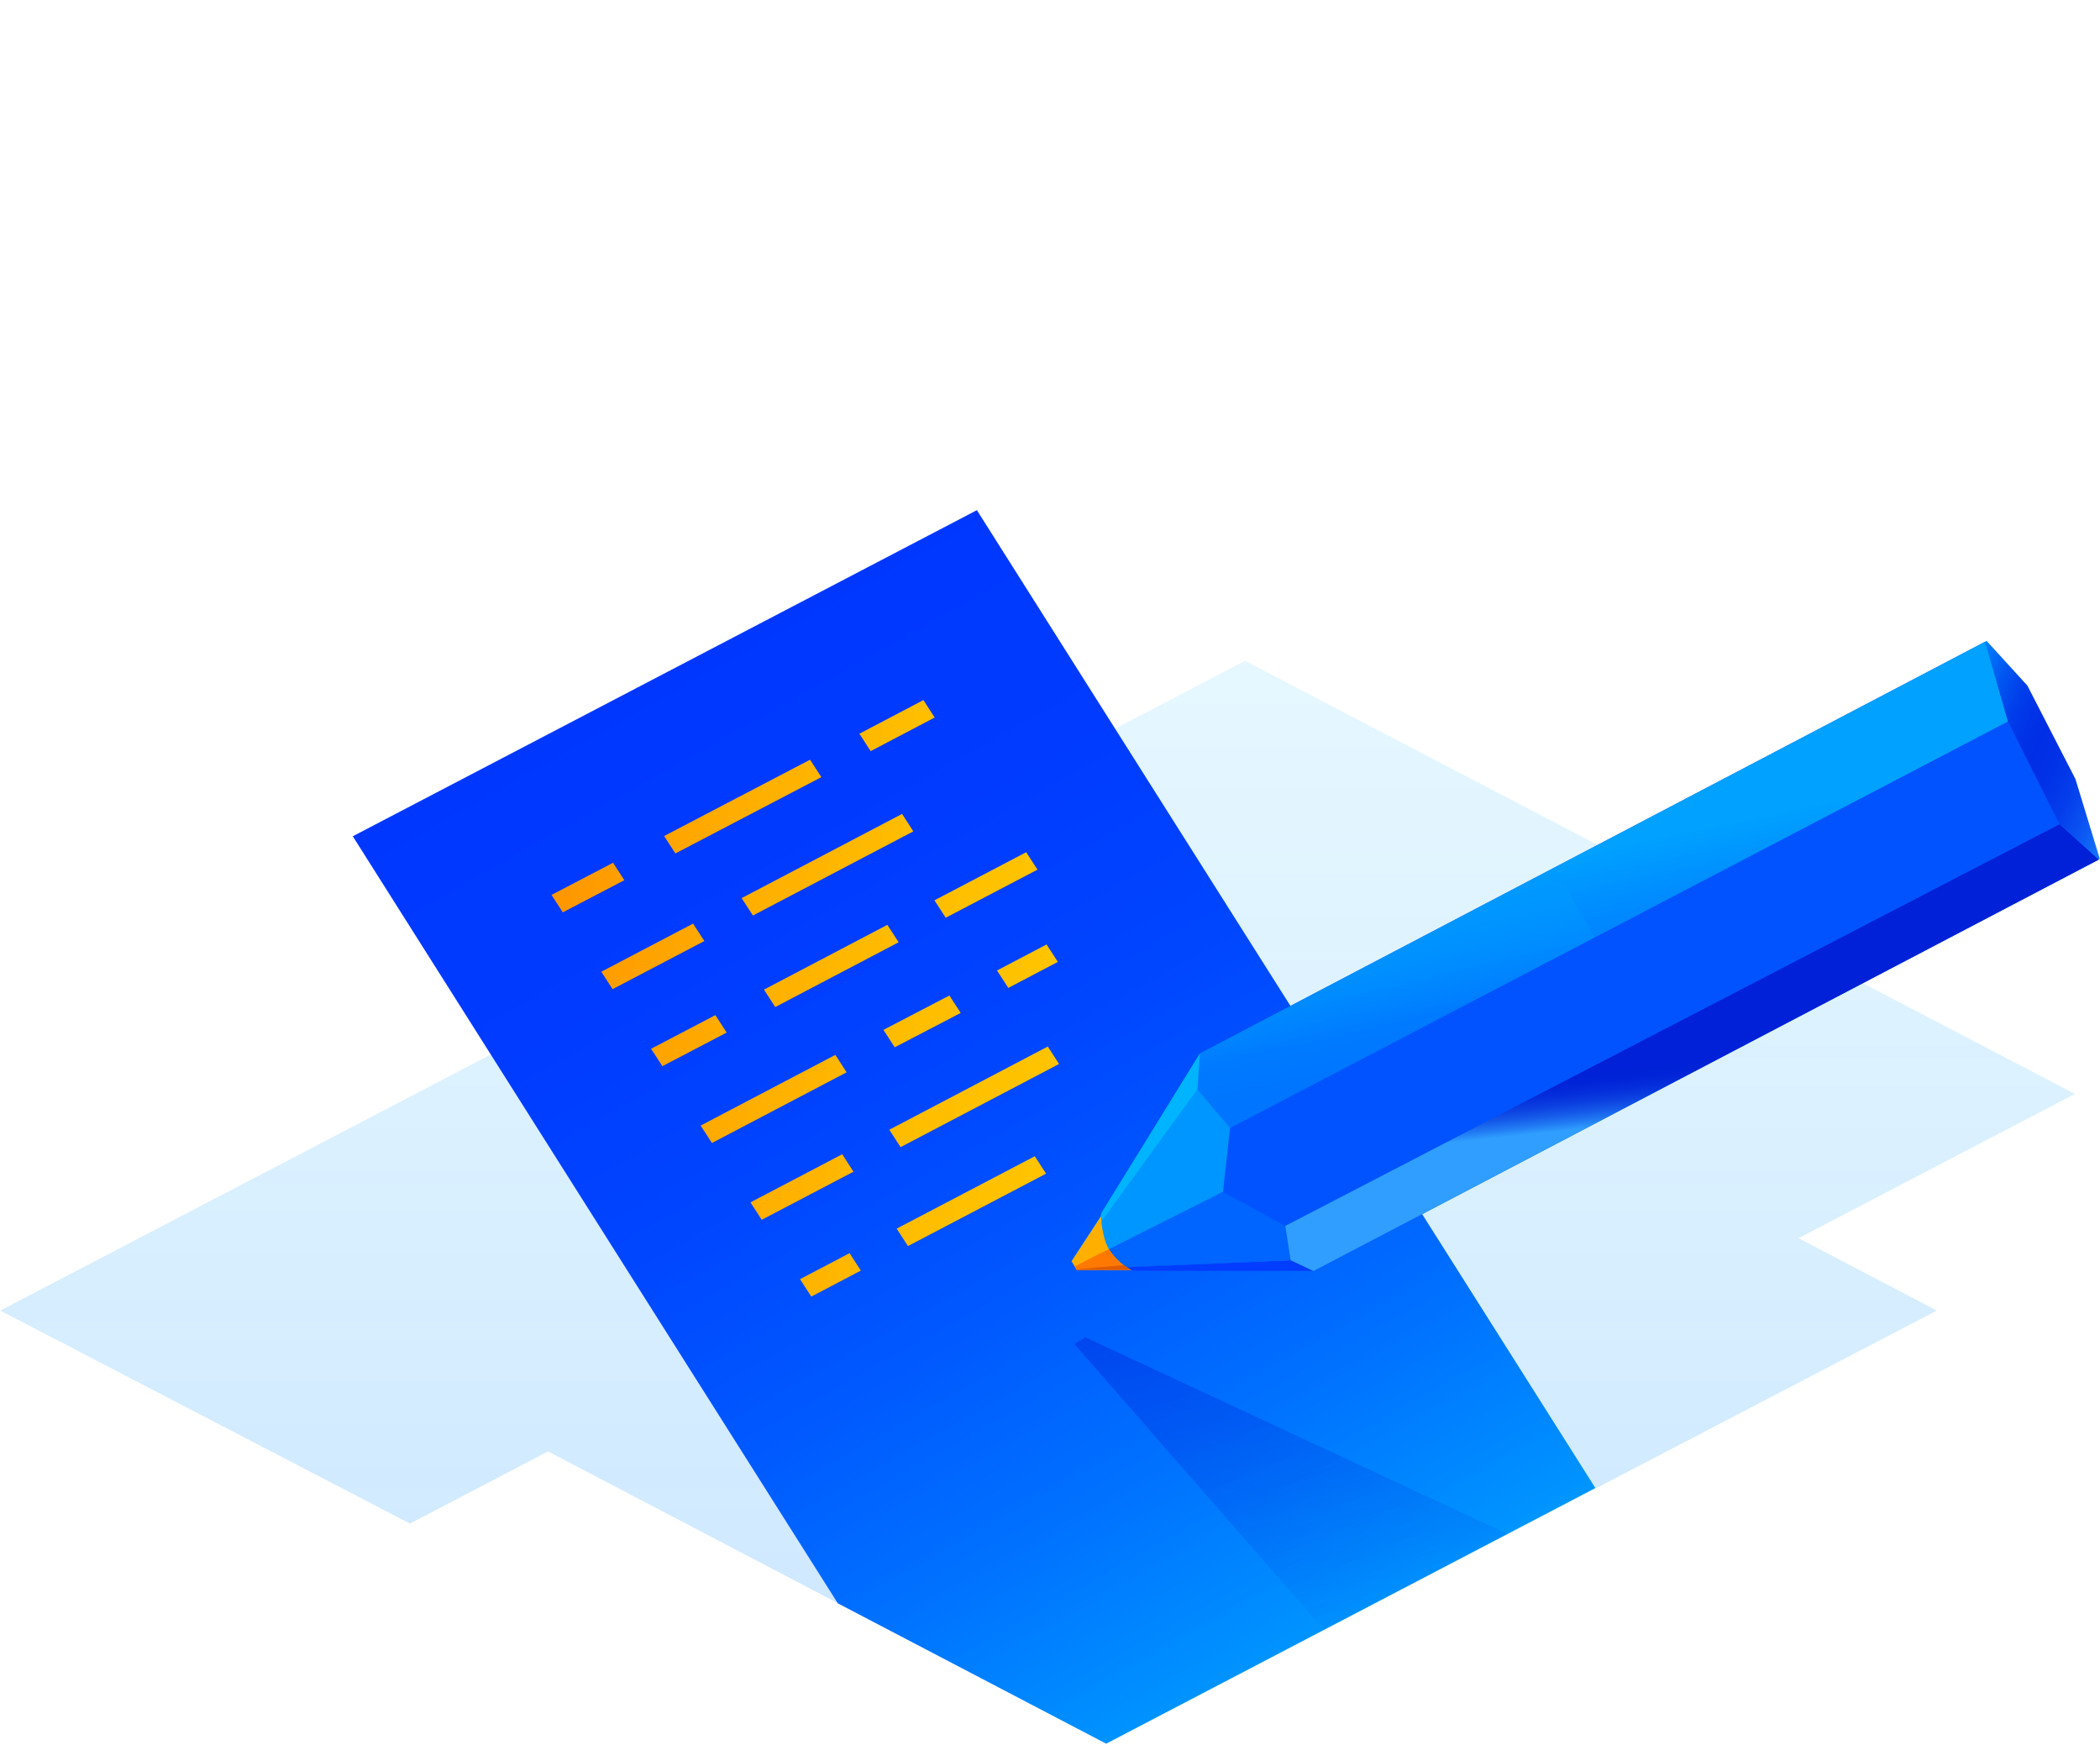
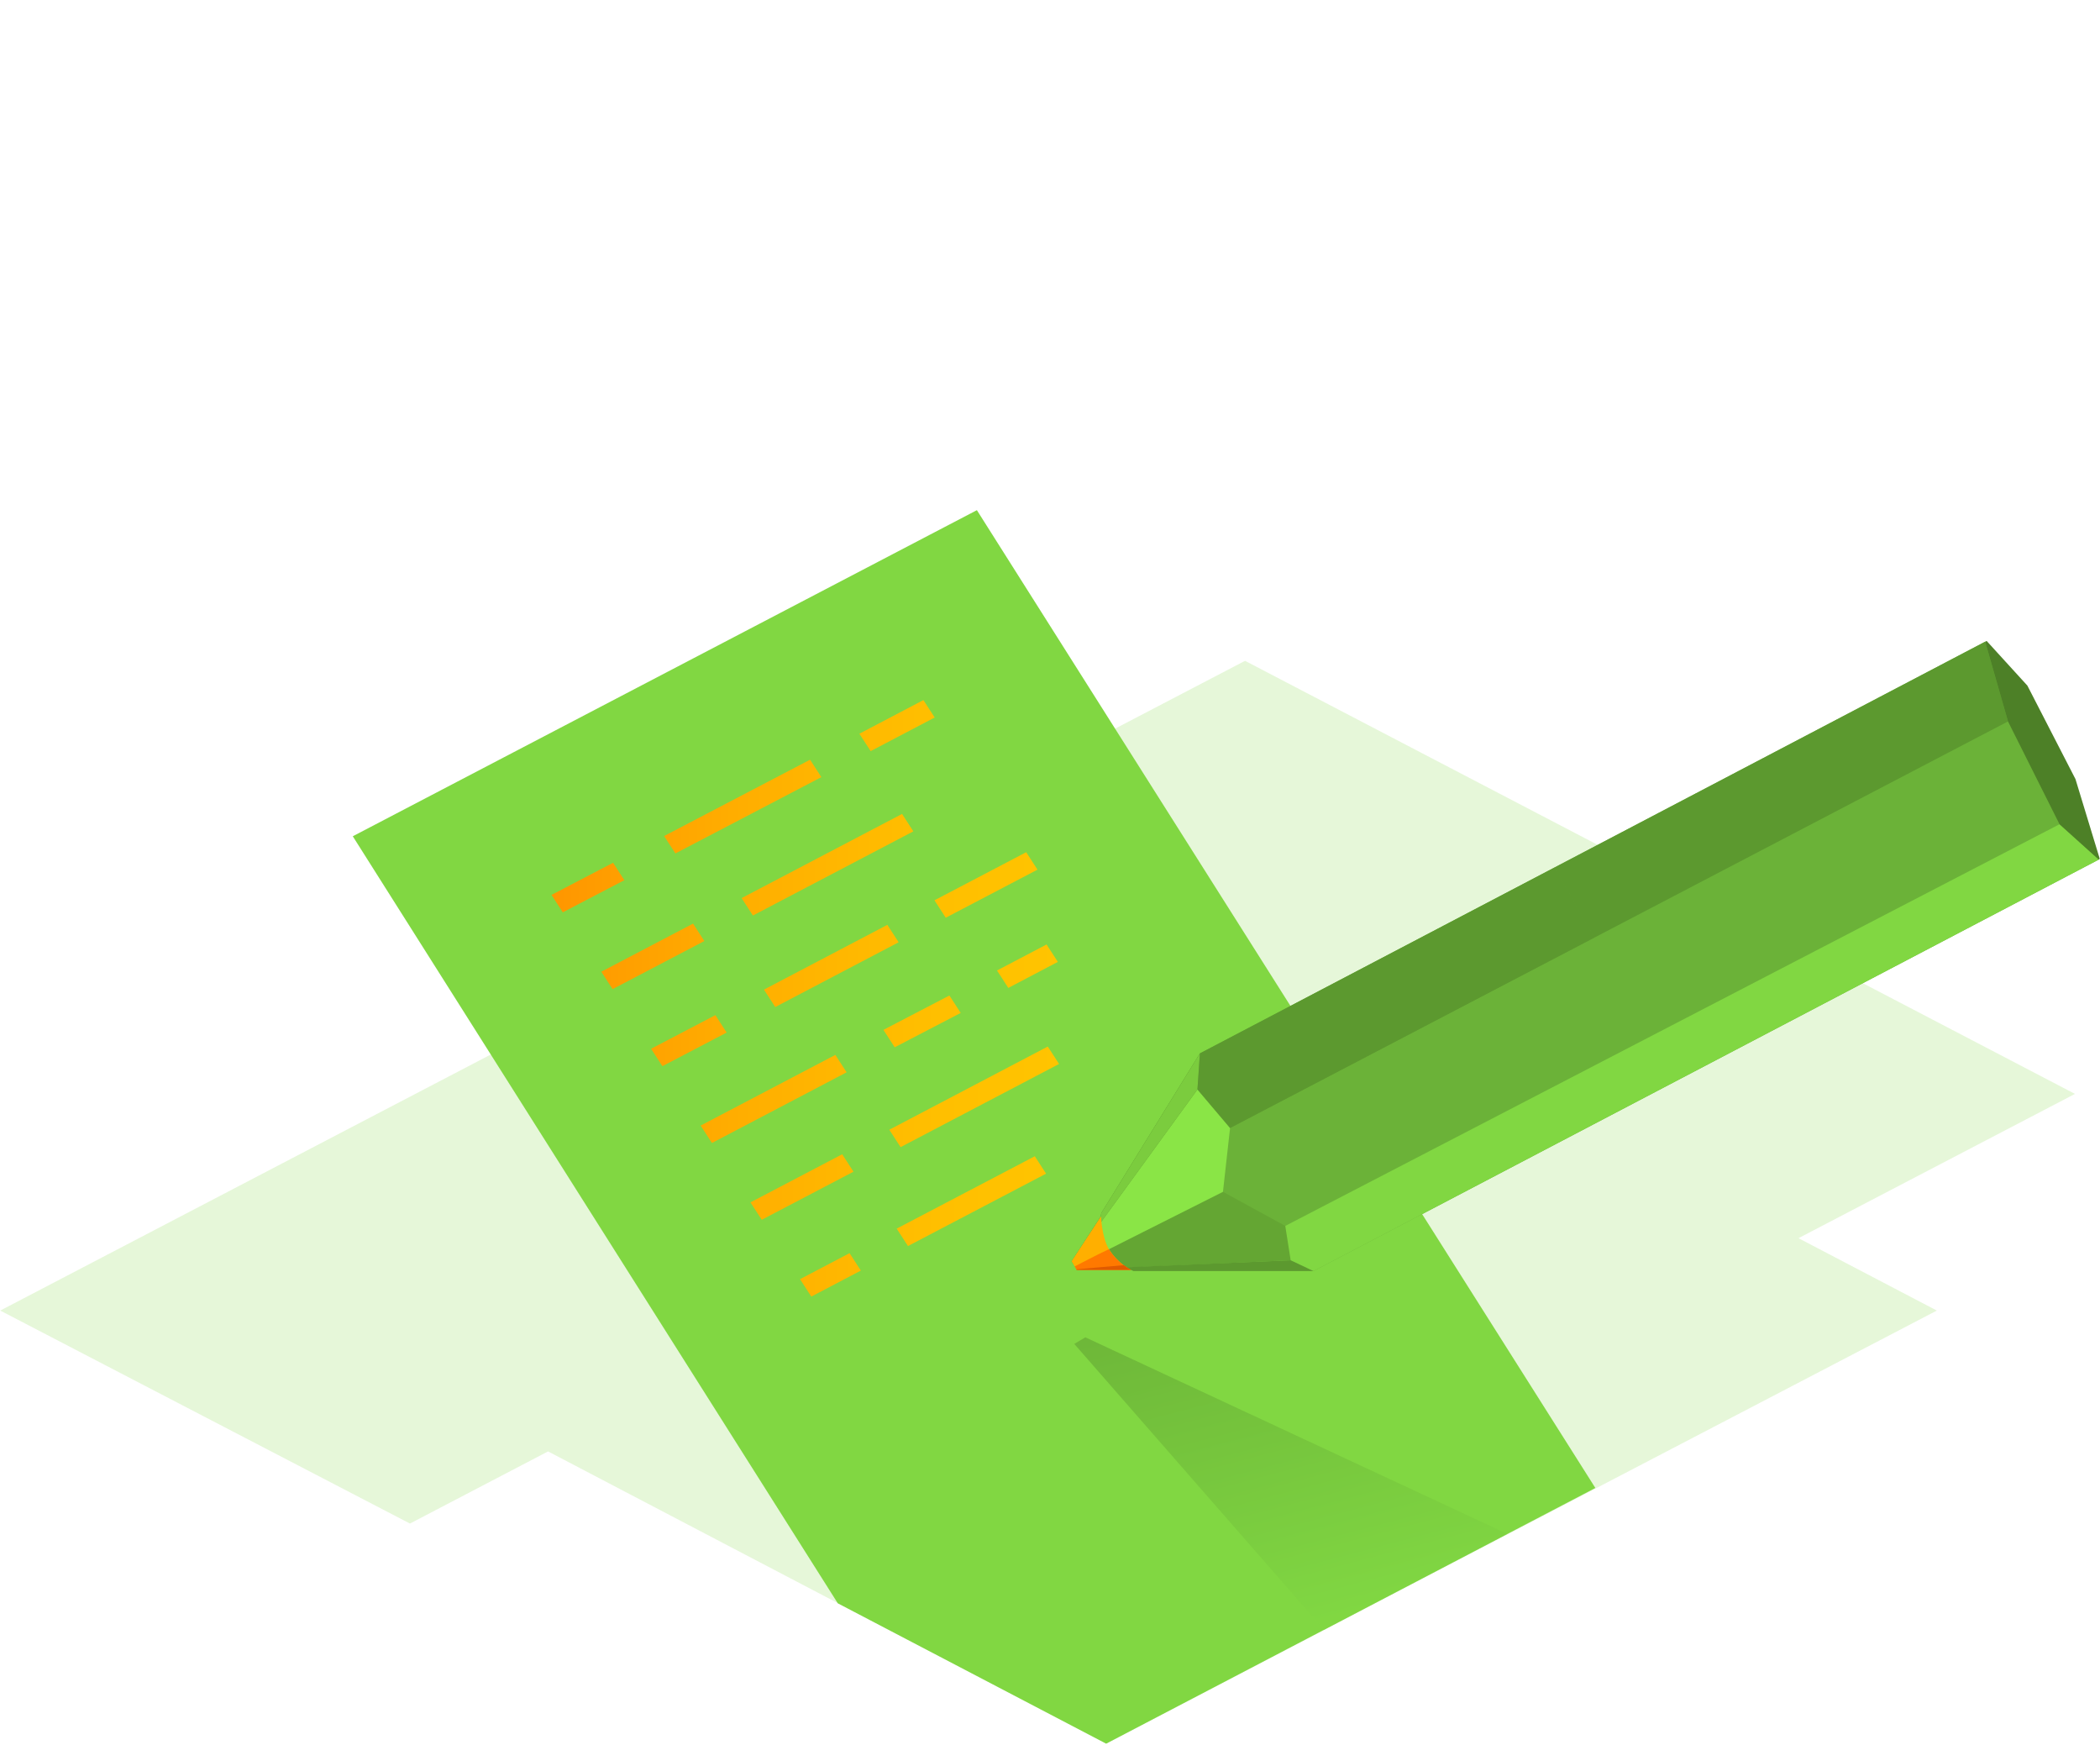
- <svg xmlns="http://www.w3.org/2000/svg" width="260" height="216" viewBox="0 0 260 216">
-   <defs>
-     <linearGradient id="a" x1="50%" x2="50%" y1="100%" y2="0%">
-       <stop offset="0%" stop-color="#0080FF" />
-       <stop offset="100%" stop-color="#00AEFF" stop-opacity=".5" />
+ <svg xmlns="http://www.w3.org/2000/svg" xmlns:xlink="http://www.w3.org/1999/xlink" width="260" height="216" viewBox="0 0 260 216" version="1.1" id="svg128">
+   <defs id="defs88">
+     <linearGradient spreadMethod="pad" gradientUnits="userSpaceOnUse" gradientTransform="matrix(1.216826,0,0,0.82181,132.734,165.36)" y2="40.374" y1="-9.357" x2="31.943" x1="12.553" id="linearGradient1009">
+       <stop id="stop1005" stop-color="#0019D2" offset="0%" style="stop-color:#4d8027;stop-opacity:1" />
+       <stop id="stop1007" stop-opacity=".1" stop-color="#0019D2" offset="100%" style="stop-color:#81d742;stop-opacity:1" />
    </linearGradient>
-     <linearGradient id="b" x1="26.147%" x2="73.853%" y1="11.227%" y2="94.482%">
-       <stop offset="0%" stop-color="#0037FF" />
-       <stop offset="22.37%" stop-color="#003BFF" />
-       <stop offset="42.41%" stop-color="#0045FF" />
-       <stop offset="61.55%" stop-color="#0058FF" />
-       <stop offset="80.13%" stop-color="#0071FF" />
-       <stop offset="98.17%" stop-color="#0092FF" />
-       <stop offset="100%" stop-color="#0096FF" />
+     <linearGradient gradientUnits="userSpaceOnUse" gradientTransform="matrix(1.226595,0,0,0.815265,132.43,79.098)" y2="35.381" y1="59.978" x2="42.568" x1="50.191" id="linearGradient1001">
+       <stop style="stop-color:#5c992f;stop-opacity:1" id="stop993" stop-color="#0075FF" offset="0%" />
+       <stop style="stop-color:#5c992f;stop-opacity:1" id="stop995" stop-color="#007BFF" offset="28.3%" />
+       <stop style="stop-color:#5c992f;stop-opacity:1" id="stop997" stop-color="#008BFF" offset="0.993" />
+       <stop style="stop-color:#5c992f;stop-opacity:1" id="stop999" stop-color="#00A1FF" offset="100%" />
    </linearGradient>
-     <linearGradient id="c" x1="27.981%" x2="71.994%" y1="-21.741%" y2="91.14%">
-       <stop offset="0%" stop-color="#0019D2" />
-       <stop offset="100%" stop-color="#0019D2" stop-opacity=".1" />
+     <linearGradient spreadMethod="pad" gradientUnits="userSpaceOnUse" gradientTransform="matrix(1.216826,0,0,0.82181,132.734,165.36)" y2="40.374" y1="-9.357" x2="31.943" x1="12.553" id="linearGradient989">
+       <stop id="stop985" stop-color="#0019D2" offset="0%" />
+       <stop id="stop987" stop-opacity=".1" stop-color="#0019D2" offset="100%" style="stop-color:#81d742;stop-opacity:1" />
+     </linearGradient>
+     <linearGradient spreadMethod="pad" gradientUnits="userSpaceOnUse" gradientTransform="matrix(1.216826,0,0,0.82181,132.734,165.36)" y2="40.374" y1="-9.357" x2="31.943" x1="12.553" id="linearGradient983">
+       <stop id="stop979" stop-color="#0019D2" offset="0%" style="stop-color:#81d742;stop-opacity:1" />
+       <stop id="stop981" stop-opacity=".1" stop-color="#0019D2" offset="100%" />
+     </linearGradient>
+     <linearGradient spreadMethod="pad" gradientUnits="userSpaceOnUse" gradientTransform="matrix(1.216826,0,0,0.82181,132.734,165.36)" y2="40.374" y1="-9.357" x2="31.943" x1="12.553" id="linearGradient977">
+       <stop id="stop973" stop-color="#0019D2" offset="0%" style="stop-color:#81d742;stop-opacity:1" />
+       <stop id="stop975" stop-opacity=".1" stop-color="#0019D2" offset="100%" />
+     </linearGradient>
+     <linearGradient spreadMethod="pad" gradientUnits="userSpaceOnUse" gradientTransform="matrix(1.216826,0,0,0.82181,132.734,165.36)" y2="40.374" y1="-9.357" x2="31.943" x1="12.553" id="linearGradient971">
+       <stop id="stop967" stop-color="#0019D2" offset="0%" style="stop-color:#0019d1;stop-opacity:1" />
+       <stop id="stop969" stop-opacity=".1" stop-color="#0019D2" offset="100%" />
+     </linearGradient>
+     <linearGradient spreadMethod="pad" gradientUnits="userSpaceOnUse" gradientTransform="matrix(1.216826,0,0,0.82181,132.734,165.36)" y2="40.374" y1="-9.357" x2="31.943" x1="12.553" id="linearGradient965">
+       <stop id="stop961" stop-color="#0019D2" offset="0%" style="stop-color:#81d742;stop-opacity:1" />
+       <stop id="stop963" stop-opacity=".1" stop-color="#0019D2" offset="100%" />
+     </linearGradient>
+     <linearGradient id="a" x1="92.8" x2="92.8" y1="298.796" y2="113.24" gradientTransform="scale(1.384332,0.72237)" gradientUnits="userSpaceOnUse" spreadMethod="pad">
+       <stop offset="0%" stop-color="#0080FF" id="stop2" style="stop-color:#81d742;stop-opacity:1" />
+       <stop offset="100%" stop-color="#00AEFF" stop-opacity=".5" id="stop4" style="stop-color:#81d742;stop-opacity:1" />
+     </linearGradient>
+     <linearGradient id="b" x1="83.588" x2="156.705" y1="80.597" y2="208.198" gradientTransform="scale(1.003769,0.9962456)" gradientUnits="userSpaceOnUse" xlink:href="#c">
+       <stop offset="0%" stop-color="#0037FF" id="stop7" style="stop-color:#81d742;stop-opacity:1" />
+       <stop offset="22.37%" stop-color="#003BFF" id="stop9" style="stop-color:#81d742;stop-opacity:1" />
+       <stop offset="42.41%" stop-color="#0045FF" id="stop11" style="stop-color:#81d742;stop-opacity:1" />
+       <stop offset="61.55%" stop-color="#0058FF" id="stop13" style="stop-color:#81d742;stop-opacity:1" />
+       <stop offset="80.13%" stop-color="#0071FF" id="stop15" style="stop-color:#81d742;stop-opacity:1" />
+       <stop offset="98.17%" stop-color="#0092FF" id="stop17" style="stop-color:#81d742;stop-opacity:1" />
+       <stop offset="100%" stop-color="#0096FF" id="stop19" style="stop-color:#81d742;stop-opacity:1" />
+     </linearGradient>
+     <linearGradient id="c" x1="12.553" x2="31.943" y1="-9.357" y2="40.374" gradientTransform="matrix(1.216826,0,0,0.82181,132.734,165.36)" gradientUnits="userSpaceOnUse" spreadMethod="pad" xlink:href="#linearGradient989">
+       <stop offset="0%" stop-color="#0019D2" id="stop22" />
+       <stop offset="100%" stop-color="#0019D2" stop-opacity=".1" id="stop24" />
    </linearGradient>
    <linearGradient id="d" x1="0%" y1="50%" y2="50%">
-       <stop offset="0%" stop-color="#FF9600" />
-       <stop offset="35.59%" stop-color="#FFAD00" />
-       <stop offset="72.45%" stop-color="#FFBE00" />
-       <stop offset="100%" stop-color="#FFC400" />
+       <stop offset="0%" stop-color="#FF9600" id="stop27" />
+       <stop offset="35.59%" stop-color="#FFAD00" id="stop29" />
+       <stop offset="72.45%" stop-color="#FFBE00" id="stop31" />
+       <stop offset="100%" stop-color="#FFC400" id="stop33" />
    </linearGradient>
-     <linearGradient id="e" x1="46.744%" x2="53.254%" y1="40.324%" y2="67.201%">
-       <stop offset="55.72%" stop-color="#0021D7" />
-       <stop offset="64.79%" stop-color="#0124D8" />
-       <stop offset="72.6%" stop-color="#052FDB" />
-       <stop offset="79.93%" stop-color="#0C41E1" />
-       <stop offset="86.98%" stop-color="#155AE9" />
-       <stop offset="93.76%" stop-color="#217AF3" />
-       <stop offset="100%" stop-color="#2F9EFF" />
+     <linearGradient id="e" x1="39.673" x2="45.12" y1="68.428" y2="90.916" gradientTransform="matrix(1.512712,0,0,0.6610644,132.43,79.098)" gradientUnits="userSpaceOnUse">
+       <stop offset="55.72%" stop-color="#0021D7" id="stop36" style="stop-color:#81d742;stop-opacity:1" />
+       <stop offset="64.79%" stop-color="#0124D8" id="stop38" style="stop-color:#81d742;stop-opacity:1" />
+       <stop offset="72.6%" stop-color="#052FDB" id="stop40" style="stop-color:#81d742;stop-opacity:1" />
+       <stop offset="79.93%" stop-color="#0C41E1" id="stop42" style="stop-color:#81d742;stop-opacity:1" />
+       <stop offset="86.98%" stop-color="#155AE9" id="stop44" style="stop-color:#81d742;stop-opacity:1" />
+       <stop offset="93.76%" stop-color="#217AF3" id="stop46" style="stop-color:#81d742;stop-opacity:1" />
+       <stop offset="100%" stop-color="#2F9EFF" id="stop48" style="stop-color:#81d742;stop-opacity:1" />
    </linearGradient>
-     <linearGradient id="f" x1="52.891%" x2="44.826%" y1="63.022%" y2="36.999%">
-       <stop offset="0%" stop-color="#0075FF" />
-       <stop offset="28.3%" stop-color="#007BFF" />
-       <stop offset="65.06%" stop-color="#008BFF" />
-       <stop offset="100%" stop-color="#00A1FF" />
+     <linearGradient id="f" x1="50.191" x2="42.568" y1="59.978" y2="35.381" gradientTransform="matrix(1.226595,0,0,0.815265,132.43,79.098)" gradientUnits="userSpaceOnUse">
+       <stop offset="0%" stop-color="#0075FF" id="stop51" style="stop-color:#5c992f;stop-opacity:1" />
+       <stop offset="28.3%" stop-color="#007BFF" id="stop53" style="stop-color:#5c992f;stop-opacity:1" />
+       <stop offset="65.06%" stop-color="#008BFF" id="stop55" style="stop-color:#5c992f;stop-opacity:1" />
+       <stop offset="100%" stop-color="#00A1FF" id="stop57" style="stop-color:#5c992f;stop-opacity:1" />
    </linearGradient>
-     <linearGradient id="g" x1="-4.649%" x2="102.474%" y1="1.744%" y2="98.992%">
-       <stop offset="0%" stop-color="#08F" />
-       <stop offset="5.131%" stop-color="#0077FA" />
-       <stop offset="16.49%" stop-color="#0057F1" />
-       <stop offset="27.47%" stop-color="#0040EB" />
-       <stop offset="37.83%" stop-color="#0033E7" />
-       <stop offset="46.91%" stop-color="#002EE6" />
-       <stop offset="59.44%" stop-color="#0132E7" />
-       <stop offset="71.46%" stop-color="#043DEB" />
-       <stop offset="83.28%" stop-color="#0A51F1" />
-       <stop offset="94.9%" stop-color="#116CFA" />
-       <stop offset="100%" stop-color="#157AFF" />
+     <linearGradient id="g" x1="155.661" x2="176.65" y1="0.518" y2="19.572" gradientTransform="matrix(0.7239802,0,0,1.381253,132.43,79.098)" gradientUnits="userSpaceOnUse">
+       <stop offset="0%" stop-color="#08F" id="stop60" style="stop-color:#4d8027;stop-opacity:1" />
+       <stop offset="5.131%" stop-color="#0077FA" id="stop62" style="stop-color:#4d8027;stop-opacity:1" />
+       <stop offset="16.49%" stop-color="#0057F1" id="stop64" style="stop-color:#4d8027;stop-opacity:1" />
+       <stop offset="27.47%" stop-color="#0040EB" id="stop66" style="stop-color:#4d8027;stop-opacity:1" />
+       <stop offset="37.83%" stop-color="#0033E7" id="stop68" style="stop-color:#4d8027;stop-opacity:1" />
+       <stop offset="46.91%" stop-color="#002EE6" id="stop70" style="stop-color:#4d8027;stop-opacity:1" />
+       <stop offset="59.44%" stop-color="#0132E7" id="stop72" style="stop-color:#4d8027;stop-opacity:1" />
+       <stop offset="71.46%" stop-color="#043DEB" id="stop74" style="stop-color:#4d8027;stop-opacity:1" />
+       <stop offset="83.28%" stop-color="#0A51F1" id="stop76" style="stop-color:#4d8027;stop-opacity:1" />
+       <stop offset="94.9%" stop-color="#116CFA" id="stop78" style="stop-color:#4d8027;stop-opacity:1" />
+       <stop offset="100%" stop-color="#157AFF" id="stop80" style="stop-color:#4d8027;stop-opacity:1" />
    </linearGradient>
-     <linearGradient id="h" x1="42.062%" x2="54.276%" y1="34.858%" y2="67.119%">
-       <stop offset="0%" stop-color="#009AFF" />
-       <stop offset="74.99%" stop-color="#009DFF" stop-opacity="0" />
+     <linearGradient id="h" x1="29.554" x2="34.415" y1="48.83" y2="61.669" gradientTransform="matrix(1.234894,0,0,0.809786,132.43,79.098)" gradientUnits="userSpaceOnUse">
+       <stop offset="0%" stop-color="#009AFF" id="stop83" style="stop-color:#5c992f;stop-opacity:1" />
+       <stop offset="74.99%" stop-color="#009DFF" stop-opacity="0" id="stop85" style="stop-color:#5c992f;stop-opacity:1" />
    </linearGradient>
+     <linearGradient xlink:href="#d" id="linearGradient939" x1="0.263" y1="34.312" y2="34.312" gradientTransform="scale(0.9225345,1.08397)" x2="68.383" gradientUnits="userSpaceOnUse" />
+     <linearGradient xlink:href="#d" id="linearGradient941" x1="0.263" y1="34.312" y2="34.312" gradientTransform="scale(0.9225345,1.08397)" x2="68.383" gradientUnits="userSpaceOnUse" />
+     <linearGradient xlink:href="#linearGradient1009" id="linearGradient1003" gradientUnits="userSpaceOnUse" gradientTransform="matrix(1.216826,0,0,0.82181,132.734,165.36)" x1="12.553" y1="-9.357" x2="31.943" y2="40.374" spreadMethod="pad" />
  </defs>
-   <g fill="none" fill-rule="evenodd">
-     <path fill="none" d="M0 0h260v216H0z" />
-     <path fill="url(#a)" d="M136.956 215.841l102.845-53.61-17.13-8.96 34.23-17.86-102.754-53.61L.03 162.231l50.725 26.365 17.1-8.93z" opacity=".2" />
-     <path fill="url(#b)" d="M197.521 184.192l-60.565 31.65-33.23-17.375-60.048-94.948 77.27-40.367z" />
-     <path fill="url(#c)" d="M31.194 36.388L.274 1.002 1.64.182l52.243 24.33z" opacity=".4" transform="translate(132.734 165.36)" />
-     <g fill="url(#d)" fill-rule="nonzero" transform="translate(68.037 86.388)">
-       <path d="M20.107 55.098l-1.397-2.156 16.676-8.748 1.397 2.156-16.676 8.748zm22.629-11.846l-1.397-2.156 8.17-4.253L50.907 39l-8.171 4.252zm14.063-7.35l-1.397-2.157 6.135-3.22 1.398 2.157-6.136 3.22zM1.64 26.547L.243 24.39l7.624-3.979 1.397 2.157-7.624 3.979zm13.942-7.29L14.185 17.1l18.072-9.446 1.397 2.157-18.072 9.446zM39.759 6.591l-1.397-2.156L46.29.273l1.397 2.157-7.928 4.161zM13.972 45.591l-1.397-2.156 7.958-4.162 1.397 2.157-7.958 4.161zm13.972-7.32l-1.397-2.157 15.278-8.018 1.397 2.156-15.278 8.019zm21.11-11.056l-1.397-2.157 11.36-5.953 1.397 2.157-11.36 5.953zM32.409 74.112l-1.397-2.156 6.135-3.22 1.397 2.157-6.135 3.22zm11.967-6.257L42.98 65.7l17.1-8.96 1.398 2.156-17.1 8.96zM7.806 36.054L6.41 33.897l11.36-5.953 1.397 2.156-11.36 5.954zm17.374-9.112l-1.397-2.157 19.864-10.418 1.397 2.156L25.18 26.942zM26.273 64.605l-1.397-2.156 11.36-5.954 1.397 2.157-11.36 5.953zm17.192-8.99l-1.397-2.157L61.689 43.16l1.397 2.157-19.621 10.296z" />
-     </g>
-     <path fill="#0053FF" d="M162.621 157.341h-22.264l-.334-.152h-6.712l-.638-1.063 3.614-5.558.061-.395 12.21-19.773 97.227-50.968 14.063 26.972z" />
-     <path fill="url(#e)" d="M30.192 78.243H7.928l-.335-.152H.881l-.03-.06 25.848-5.377 95.86-49.722 4.86 4.374z" transform="translate(132.43 79.098)" />
-     <path fill="url(#f)" d="M19.864 60.535L.456 77.393l-.213-.365 3.614-5.558.061-.395L16.128 51.3 113.356.334l2.825 9.872z" transform="translate(132.43 79.098)" />
-     <path fill="#0064FF" d="M133.31 157.19l-.242-.426 18.346-9.234 7.715 4.222.668 4.253z" />
-     <path fill="#003DFF" d="M162.621 157.341h-22.264l-.334-.152h-6.712l-.03-.06 26.516-1.124z" />
-     <path fill="#0096FF" d="M151.414 147.53l-18.346 9.234-.334-.547 15.52-21.353 4.04 4.77z" />
-     <path fill="url(#g)" d="M122.558 22.932l-6.378-12.726-2.825-9.872.182-.091 5.042 5.528 5.954 11.572 3.007 9.872-.122.091z" transform="translate(132.43 79.098)" />
-     <path fill="#00B4FF" d="M132.734 156.217l-.061-.09 3.614-5.56.061-.394 12.21-19.773-.303 4.464z" />
-     <path fill="#FFAF00" d="M140.023 157.19h-6.712l-.638-1.064 3.645-5.558s.06 2.46.972 4.07c1.184 1.853 2.733 2.551 2.733 2.551z" />
-     <path fill="#FF7900" d="M140.023 157.19h-6.712l-.243-.426s3.068-1.61 4.222-2.126c1.184 1.853 2.733 2.551 2.733 2.551z" />
-     <path fill="#E05A00" d="M140.023 157.19h-6.712l-.03-.061s4.616-.426 5.862-.517c.394.304.88.577.88.577z" />
-     <path fill="url(#h)" d="M16.129 51.301l-.304 4.465 4.04 4.769 45.105-23.57-4.92-8.657z" opacity=".5" transform="translate(132.43 79.098)" />
+   <path style="fill:none;fill-rule:evenodd" id="path90" d="M 0,0 H 260 V 216 H 0 Z" />
+   <path style="opacity:0.2;fill:url(#a);fill-rule:evenodd;fill-opacity:1.0" id="path92" d="m 136.956,215.841 102.845,-53.61 -17.13,-8.96 34.23,-17.86 -102.754,-53.61 -154.117,80.43 50.725,26.365 17.1,-8.93 z" />
+   <path style="fill:url(#b);fill-rule:evenodd;fill-opacity:1.0" id="path94" d="m 197.521,184.192 -60.565,31.65 -33.23,-17.375 -60.048,-94.948 77.27,-40.367 z" />
+   <path style="opacity:0.4;fill:url(#linearGradient1003);fill-rule:evenodd;fill-opacity:1.0" id="path96" d="m 163.928,201.748 -30.92,-35.386 1.366,-0.82 52.243,24.33 z" />
+   <g style="fill:url(#linearGradient941);fill-rule:nonzero" id="g100" transform="translate(68.037,86.388)">
+     <path style="fill:url(#linearGradient939)" id="path98" d="M 20.107,55.098 18.71,52.942 35.386,44.194 36.783,46.35 Z M 42.736,43.252 41.339,41.096 49.509,36.843 50.907,39 Z m 14.063,-7.35 -1.397,-2.157 6.135,-3.22 1.398,2.157 z M 1.64,26.547 0.243,24.39 7.867,20.411 9.264,22.568 Z M 15.582,19.257 14.185,17.1 32.257,7.654 33.654,9.811 Z M 39.759,6.591 38.362,4.435 46.29,0.273 47.687,2.43 Z m -25.787,39 -1.397,-2.156 7.958,-4.162 1.397,2.157 z m 13.972,-7.32 -1.397,-2.157 15.278,-8.018 1.397,2.156 z m 21.11,-11.056 -1.397,-2.157 11.36,-5.953 1.397,2.157 z m -16.645,46.897 -1.397,-2.156 6.135,-3.22 1.397,2.157 -6.135,3.22 z M 44.376,67.855 42.98,65.7 l 17.1,-8.96 1.398,2.156 -17.1,8.96 z M 7.806,36.054 6.41,33.897 17.77,27.944 19.167,30.1 7.807,36.054 Z m 17.374,-9.112 -1.397,-2.157 19.864,-10.418 1.397,2.156 z m 1.093,37.663 -1.397,-2.156 11.36,-5.954 1.397,2.157 z m 17.192,-8.99 -1.397,-2.157 19.621,-10.298 1.397,2.157 -19.621,10.296 z" />
  </g>
+   <path style="fill:#6bb238;fill-rule:evenodd;fill-opacity:1" id="path102" d="m 162.621,157.341 h -22.264 l -0.334,-0.152 h -6.712 l -0.638,-1.063 3.614,-5.558 0.061,-0.395 12.21,-19.773 97.227,-50.968 14.063,26.972 z" />
+   <path style="fill:url(#e);fill-rule:evenodd" id="path104" d="m 162.622,157.341 h -22.264 l -0.335,-0.152 h -6.712 l -0.03,-0.06 25.848,-5.377 95.86,-49.722 4.86,4.374 z" />
+   <path style="fill:url(#f);fill-rule:evenodd" id="path106" d="m 152.294,139.633 -19.408,16.858 -0.213,-0.365 3.614,-5.558 0.061,-0.395 12.21,-19.775 97.228,-50.966 2.825,9.872 z" />
+   <path style="fill:#64a633;fill-rule:evenodd;fill-opacity:1" id="path108" d="m 133.31,157.19 -0.242,-0.426 18.346,-9.234 7.715,4.222 0.668,4.253 z" />
+   <path style="fill:#5c992f;fill-rule:evenodd;fill-opacity:1" id="path110" d="m 162.621,157.341 h -22.264 l -0.334,-0.152 h -6.712 l -0.03,-0.06 26.516,-1.124 z" />
+   <path style="fill:#8ae546;fill-rule:evenodd;fill-opacity:1" id="path112" d="m 151.414,147.53 -18.346,9.234 -0.334,-0.547 15.52,-21.353 4.04,4.77 z" />
+   <path style="fill:url(#g);fill-rule:evenodd" id="path114" d="m 254.988,102.03 -6.378,-12.726 -2.825,-9.872 0.182,-0.091 5.042,5.528 5.954,11.572 3.007,9.872 -0.122,0.091 z" />
+   <path style="fill:#7bcc3e;fill-rule:evenodd;fill-opacity:1" id="path116" d="m 132.734,156.217 -0.061,-0.09 3.614,-5.56 0.061,-0.394 12.21,-19.773 -0.303,4.464 z" />
+   <path style="fill:#ffaf00;fill-rule:evenodd" id="path118" d="m 140.023,157.19 h -6.712 l -0.638,-1.064 3.645,-5.558 c 0,0 0.06,2.46 0.972,4.07 1.184,1.853 2.733,2.551 2.733,2.551 z" />
+   <path style="fill:#ff7900;fill-rule:evenodd" id="path120" d="m 140.023,157.19 h -6.712 l -0.243,-0.426 c 0,0 3.068,-1.61 4.222,-2.126 1.184,1.853 2.733,2.551 2.733,2.551 z" />
+   <path style="fill:#e05a00;fill-rule:evenodd" id="path122" d="m 140.023,157.19 h -6.712 l -0.03,-0.061 c 0,0 4.616,-0.426 5.862,-0.517 0.394,0.304 0.88,0.577 0.88,0.577 z" />
+   <path style="opacity:0.5;fill:url(#h);fill-rule:evenodd" id="path124" d="m 148.559,130.399 -0.304,4.465 4.04,4.769 45.105,-23.57 -4.92,-8.657 z" />
</svg>
